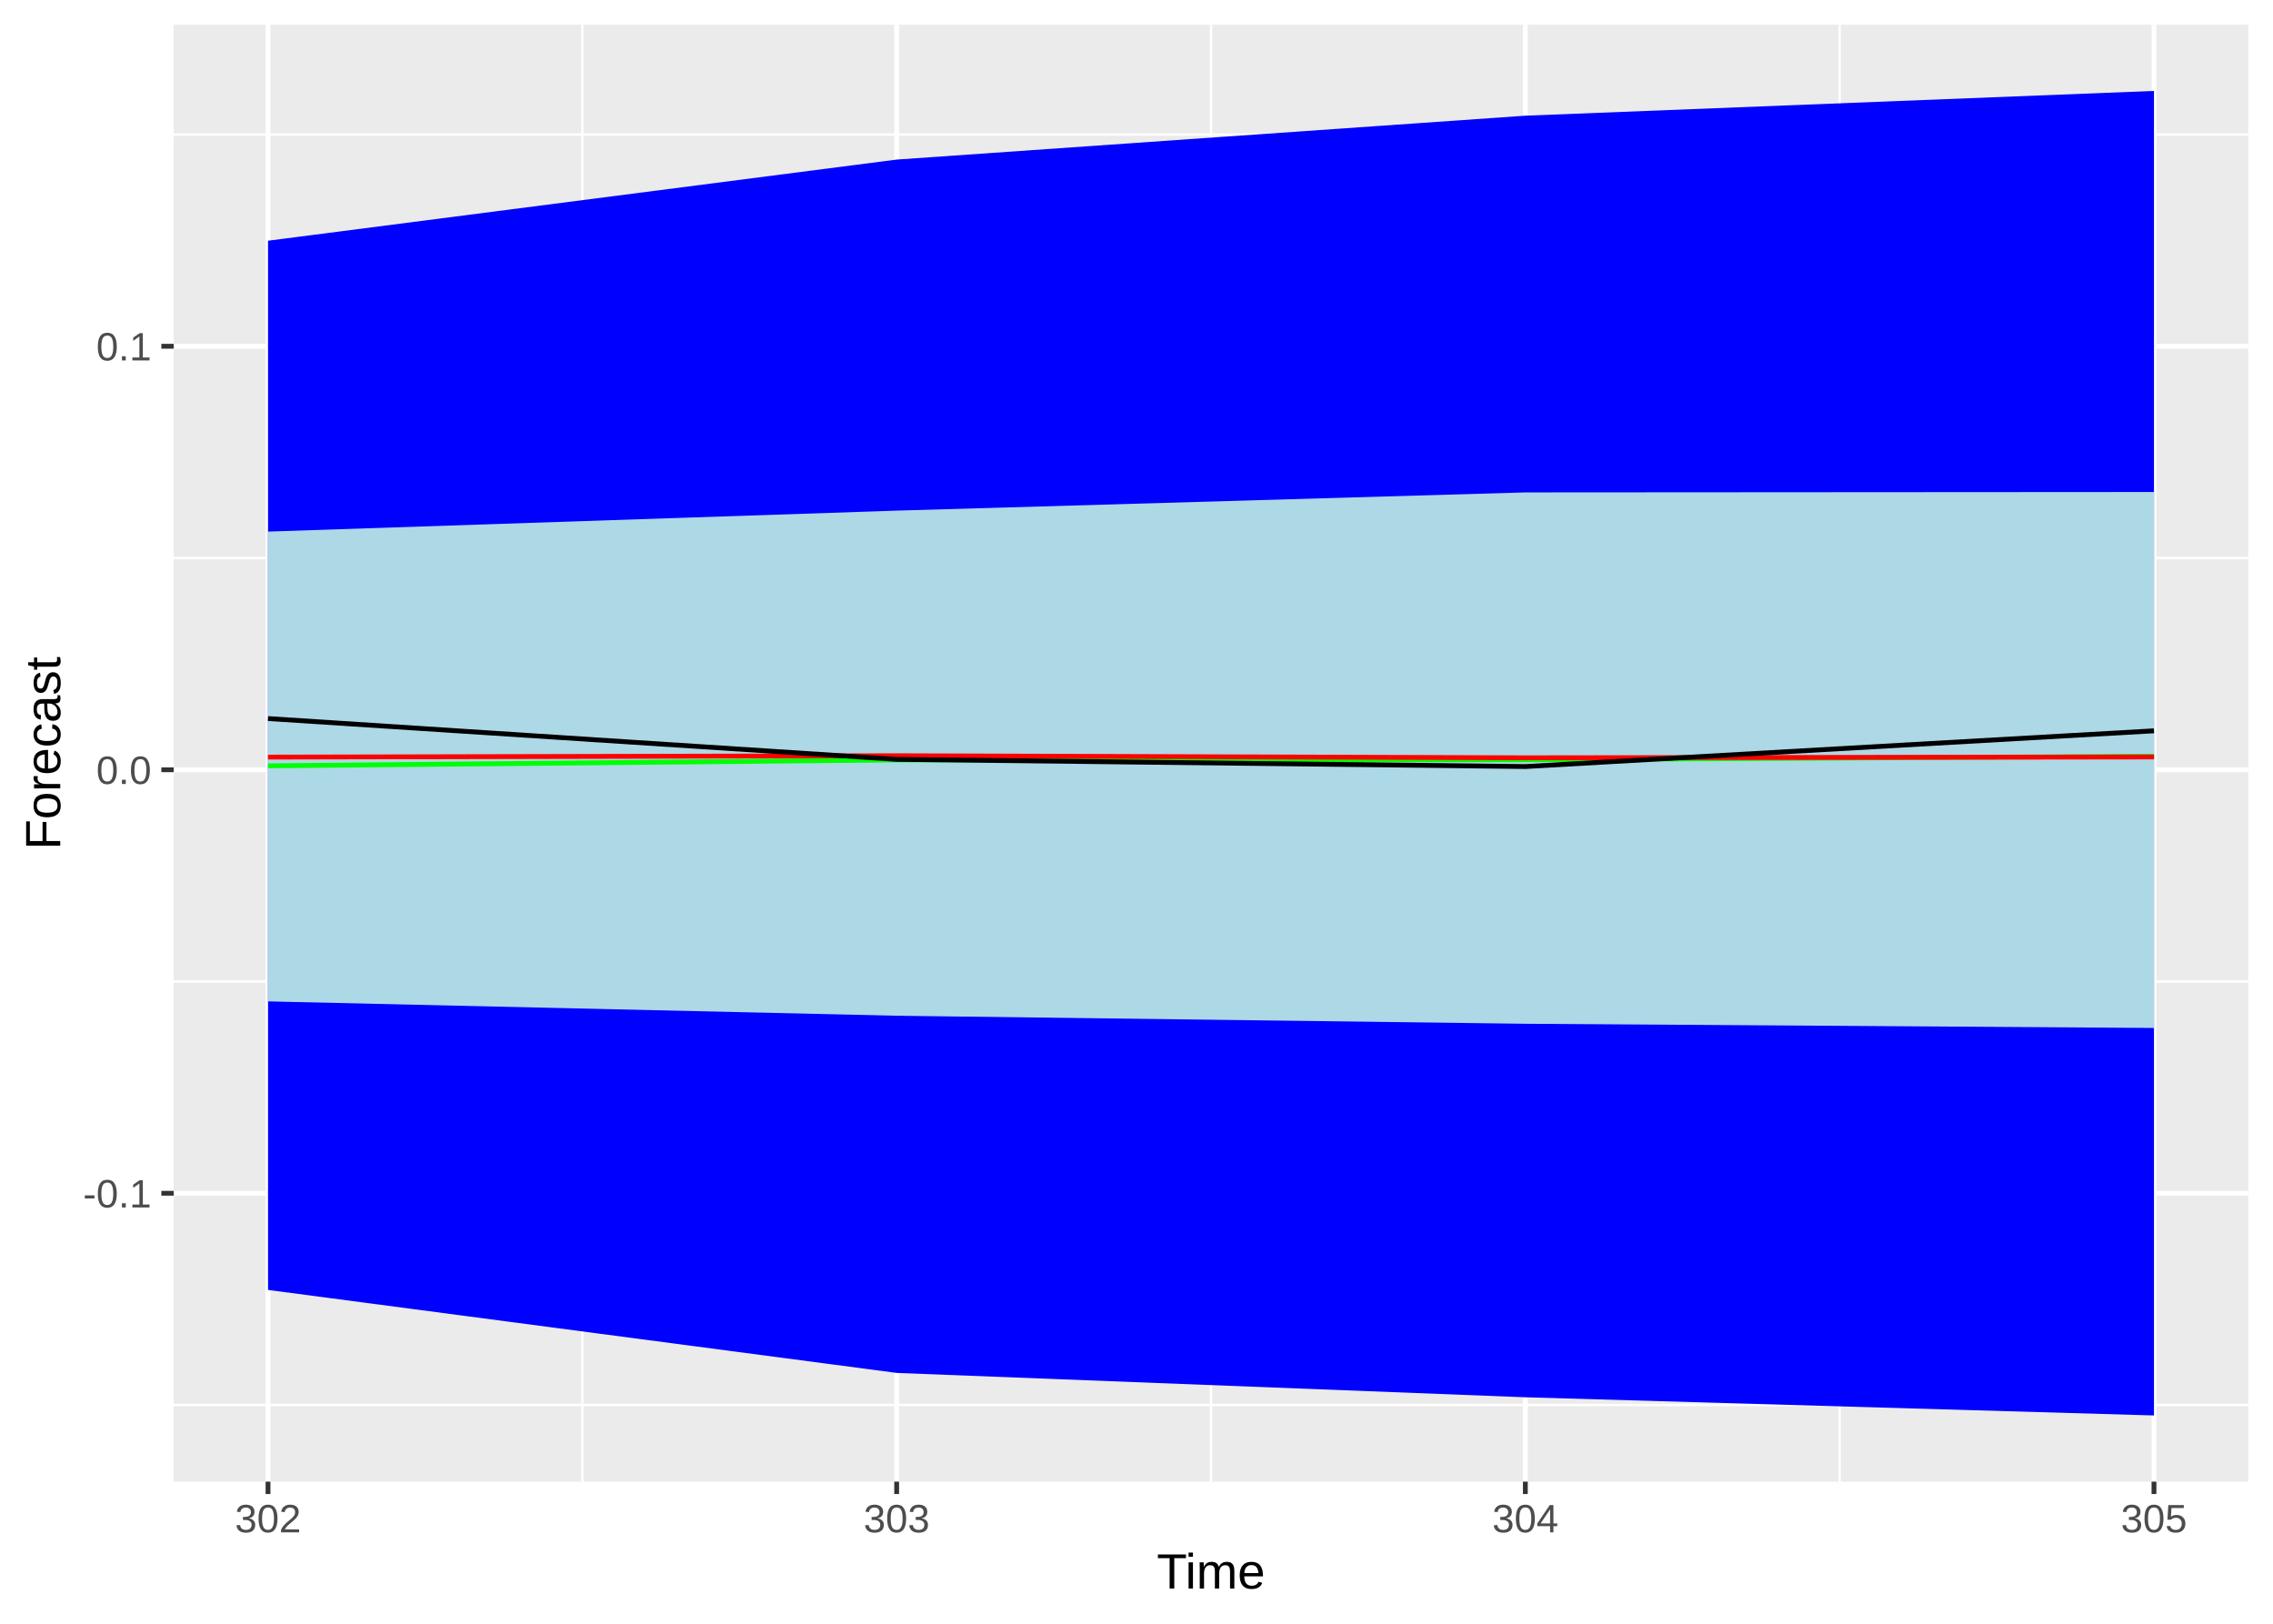
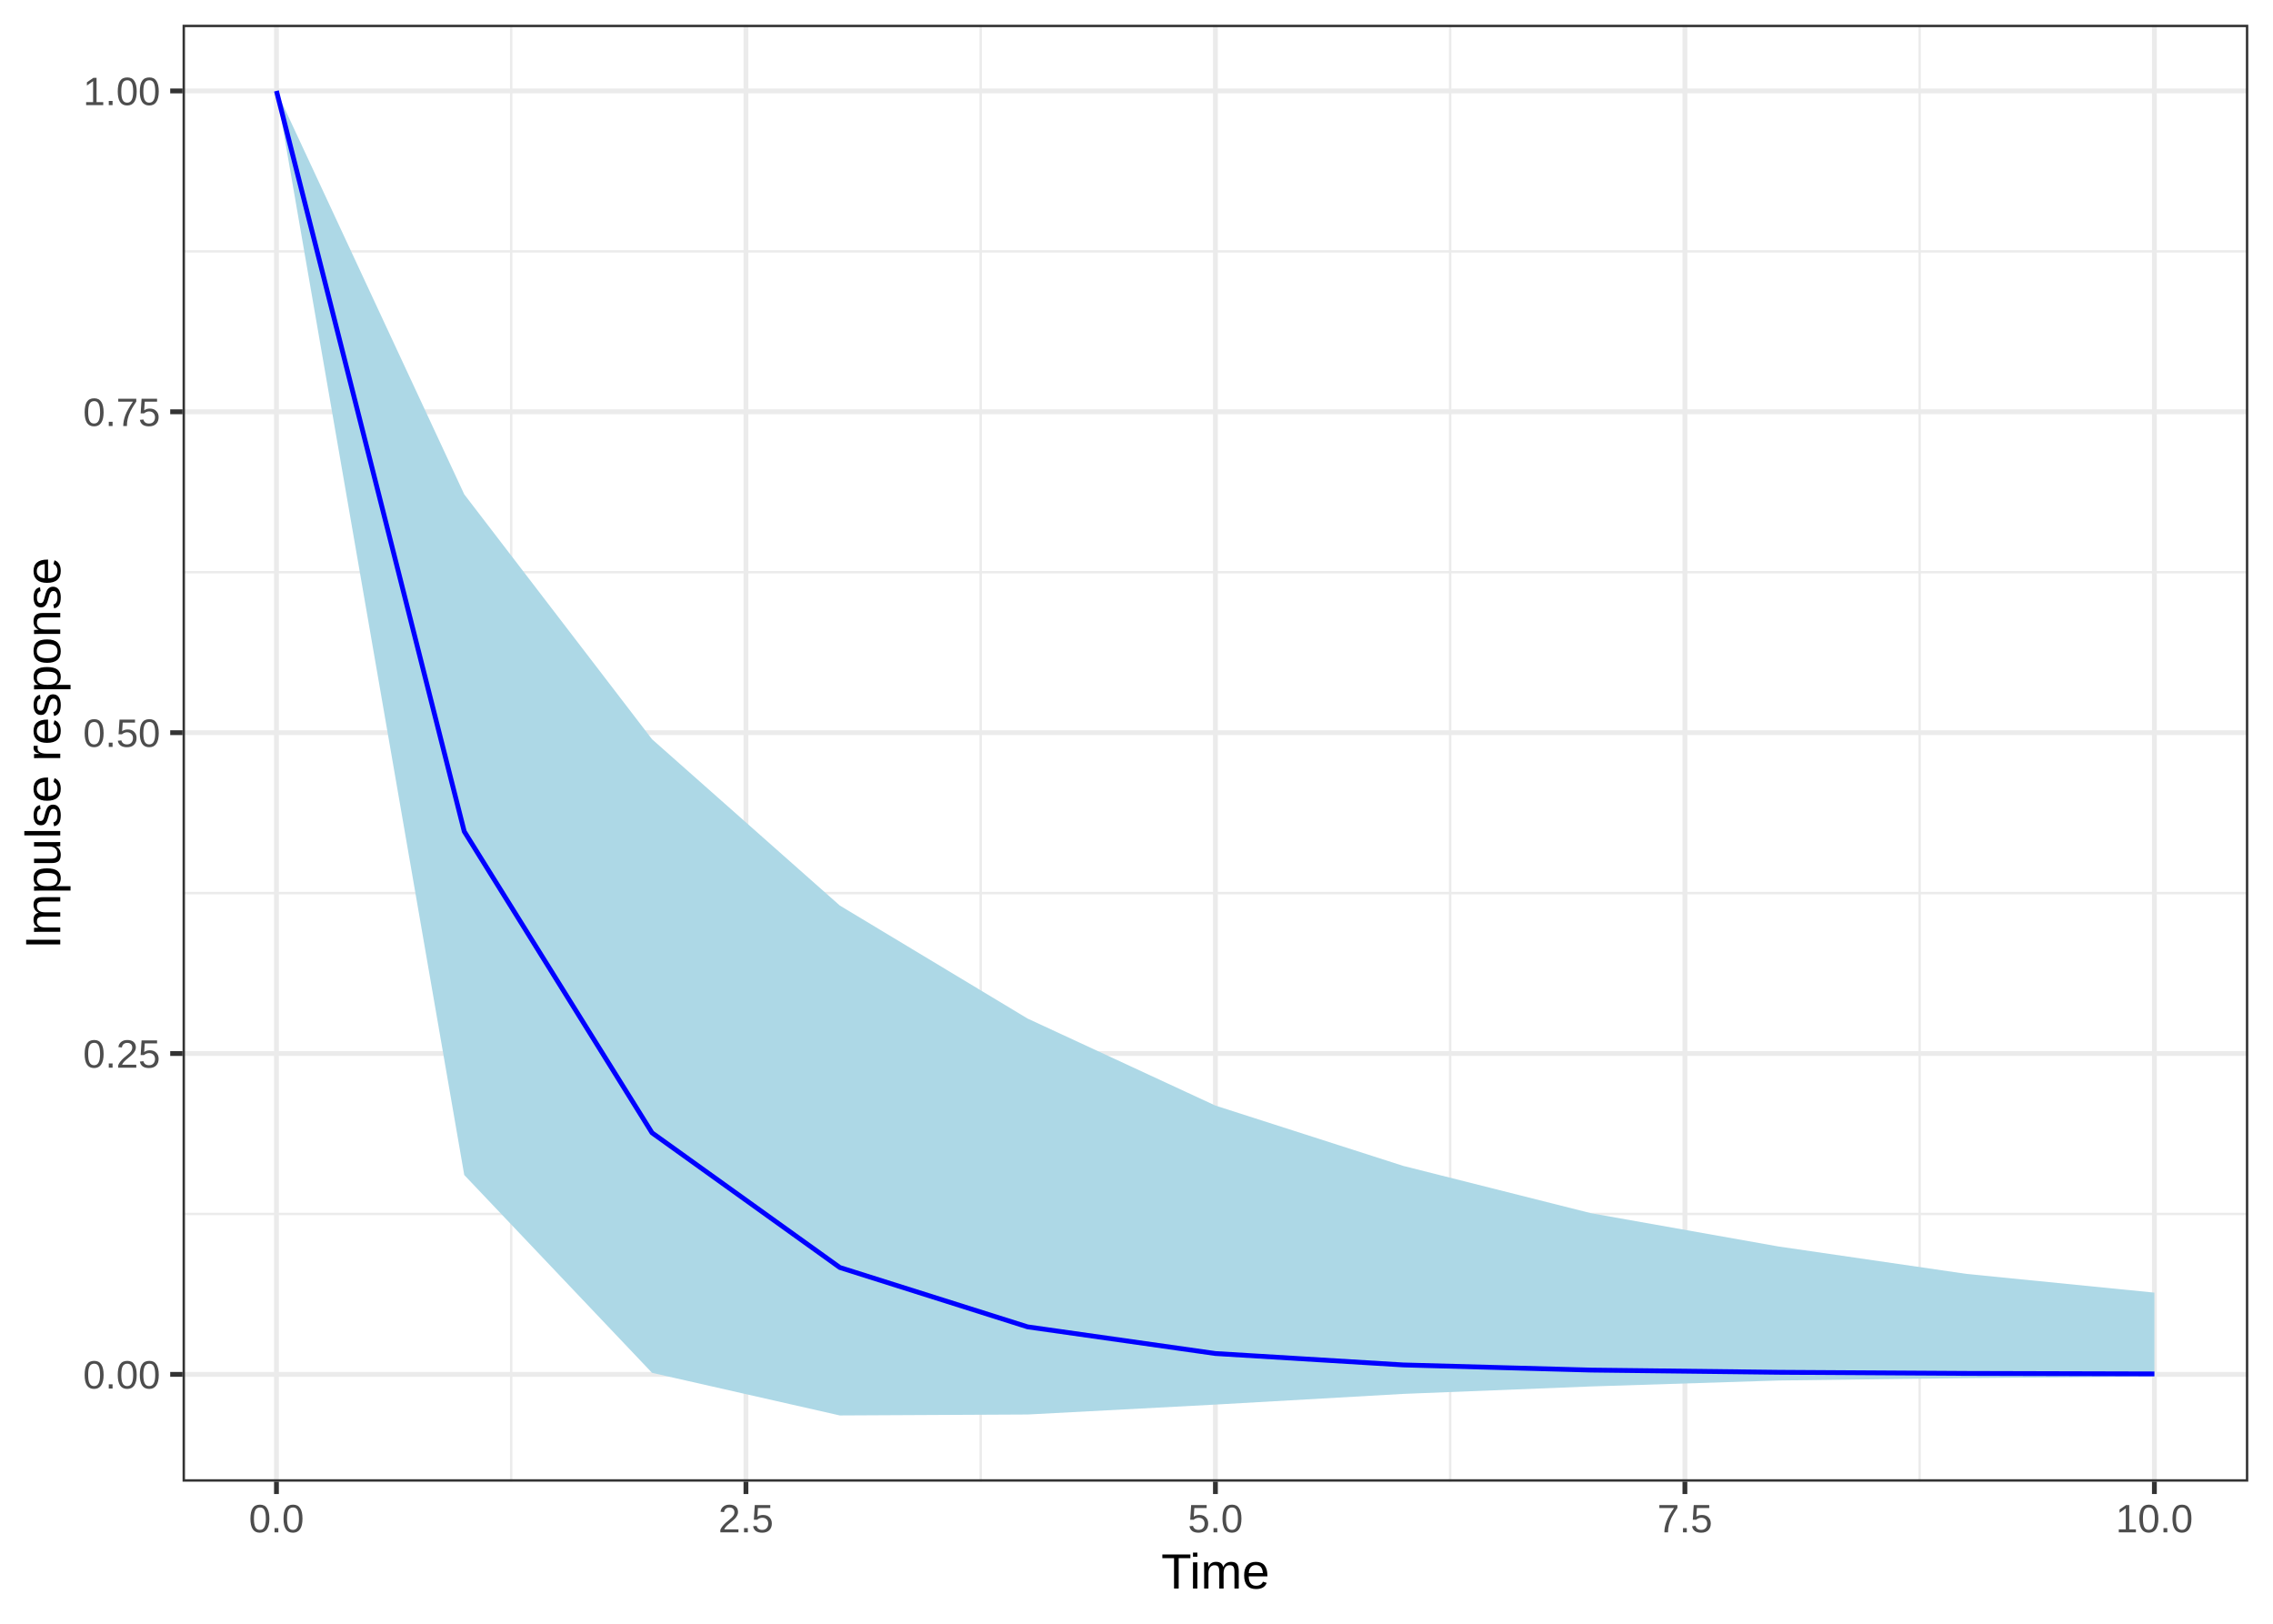
<svg xmlns="http://www.w3.org/2000/svg" class="svglite" width="504.00pt" height="360.00pt" viewBox="0 0 504.00 360.00">
  <defs>
    <style type="text/css">
    .svglite line, .svglite polyline, .svglite polygon, .svglite path, .svglite rect, .svglite circle {
      fill: none;
      stroke: #000000;
      stroke-linecap: round;
      stroke-linejoin: round;
      stroke-miterlimit: 10.00;
    }
    .svglite text {
      white-space: pre;
    }
  </style>
  </defs>
  <rect width="100%" height="100%" style="stroke: none; fill: #FFFFFF;" />
  <defs>
    <clipPath id="cpMC4wMHw1MDQuMDB8MC4wMHwzNjAuMDA=">
      <rect x="0.00" y="0.00" width="504.00" height="360.00" />
    </clipPath>
  </defs>
  <g clip-path="url(#cpMC4wMHw1MDQuMDB8MC4wMHwzNjAuMDA=)">
    <rect x="0.00" y="0.00" width="504.00" height="360.00" style="stroke-width: 1.07; stroke: #FFFFFF; fill: #FFFFFF;" />
  </g>
  <defs>
-     <clipPath id="cpMzguNTJ8NDk4LjUyfDUuNDh8MzI4LjUw">
-       <rect x="38.52" y="5.48" width="460.00" height="323.02" />
+     <clipPath id="cpNDAuNDh8NDk4LjUyfDUuNDh8MzI4LjUw">
+       <rect x="40.48" y="5.48" width="458.04" height="323.02" />
    </clipPath>
  </defs>
-   <g clip-path="url(#cpMzguNTJ8NDk4LjUyfDUuNDh8MzI4LjUw)">
-     <rect x="38.52" y="5.48" width="460.00" height="323.02" style="stroke-width: 1.07; stroke: none; fill: #EBEBEB;" />
-     <polyline points="38.52,311.50 498.52,311.50 " style="stroke-width: 0.53; stroke: #FFFFFF; stroke-linecap: butt;" />
-     <polyline points="38.52,217.61 498.52,217.61 " style="stroke-width: 0.53; stroke: #FFFFFF; stroke-linecap: butt;" />
-     <polyline points="38.52,123.72 498.52,123.72 " style="stroke-width: 0.53; stroke: #FFFFFF; stroke-linecap: butt;" />
-     <polyline points="38.52,29.83 498.52,29.83 " style="stroke-width: 0.53; stroke: #FFFFFF; stroke-linecap: butt;" />
-     <polyline points="129.12,328.50 129.12,5.48 " style="stroke-width: 0.53; stroke: #FFFFFF; stroke-linecap: butt;" />
-     <polyline points="268.52,328.50 268.52,5.48 " style="stroke-width: 0.53; stroke: #FFFFFF; stroke-linecap: butt;" />
-     <polyline points="407.91,328.50 407.91,5.48 " style="stroke-width: 0.53; stroke: #FFFFFF; stroke-linecap: butt;" />
-     <polyline points="38.52,264.56 498.52,264.56 " style="stroke-width: 1.07; stroke: #FFFFFF; stroke-linecap: butt;" />
-     <polyline points="38.52,170.67 498.52,170.67 " style="stroke-width: 1.07; stroke: #FFFFFF; stroke-linecap: butt;" />
-     <polyline points="38.52,76.77 498.52,76.77 " style="stroke-width: 1.07; stroke: #FFFFFF; stroke-linecap: butt;" />
-     <polyline points="59.43,328.50 59.43,5.48 " style="stroke-width: 1.07; stroke: #FFFFFF; stroke-linecap: butt;" />
-     <polyline points="198.82,328.50 198.82,5.48 " style="stroke-width: 1.07; stroke: #FFFFFF; stroke-linecap: butt;" />
-     <polyline points="338.22,328.50 338.22,5.48 " style="stroke-width: 1.07; stroke: #FFFFFF; stroke-linecap: butt;" />
-     <polyline points="477.61,328.50 477.61,5.48 " style="stroke-width: 1.07; stroke: #FFFFFF; stroke-linecap: butt;" />
-     <polygon points="59.43,53.37 198.82,35.38 338.22,25.65 477.61,20.16 477.61,313.82 338.22,309.79 198.82,304.39 59.43,285.99 " style="stroke-width: 0.00; stroke: none; stroke-linecap: butt; fill: #0000FF;" />
-     <polyline points="59.43,53.37 198.82,35.38 338.22,25.65 477.61,20.16 " style="stroke-width: 1.07; stroke: none; stroke-linecap: butt;" />
-     <polyline points="477.61,313.82 338.22,309.79 198.82,304.39 59.43,285.99 " style="stroke-width: 1.07; stroke: none; stroke-linecap: butt;" />
-     <polygon points="59.43,117.86 198.82,113.21 338.22,109.17 477.61,109.08 477.61,227.91 338.22,226.98 198.82,225.20 59.43,222.02 " style="stroke-width: 0.00; stroke: none; stroke-linecap: butt; fill: #ADD8E6;" />
-     <polyline points="59.43,117.86 198.82,113.21 338.22,109.17 477.61,109.08 " style="stroke-width: 1.07; stroke: none; stroke-linecap: butt;" />
-     <polyline points="477.61,227.91 338.22,226.98 198.82,225.20 59.43,222.02 " style="stroke-width: 1.07; stroke: none; stroke-linecap: butt;" />
-     <polyline points="59.43,169.79 198.82,168.49 338.22,168.44 477.61,167.67 " style="stroke-width: 1.07; stroke: #00FF00; stroke-linecap: butt;" />
-     <polyline points="59.43,167.86 198.82,167.55 338.22,168.01 477.61,167.83 " style="stroke-width: 1.07; stroke: #FF0000; stroke-linecap: butt;" />
-     <polyline points="59.43,159.31 198.82,168.36 338.22,169.95 477.61,162.03 " style="stroke-width: 1.07; stroke-linecap: butt;" />
+   <g clip-path="url(#cpNDAuNDh8NDk4LjUyfDUuNDh8MzI4LjUw)">
+     <rect x="40.48" y="5.48" width="458.04" height="323.02" style="stroke-width: 1.07; stroke: none; fill: #FFFFFF;" />
+     <polyline points="40.48,269.14 498.52,269.14 " style="stroke-width: 0.53; stroke: #EBEBEB; stroke-linecap: butt;" />
+     <polyline points="40.48,198.01 498.52,198.01 " style="stroke-width: 0.53; stroke: #EBEBEB; stroke-linecap: butt;" />
+     <polyline points="40.48,126.87 498.52,126.87 " style="stroke-width: 0.53; stroke: #EBEBEB; stroke-linecap: butt;" />
+     <polyline points="40.48,55.73 498.52,55.73 " style="stroke-width: 0.53; stroke: #EBEBEB; stroke-linecap: butt;" />
+     <polyline points="113.35,328.50 113.35,5.48 " style="stroke-width: 0.53; stroke: #EBEBEB; stroke-linecap: butt;" />
+     <polyline points="217.45,328.50 217.45,5.48 " style="stroke-width: 0.53; stroke: #EBEBEB; stroke-linecap: butt;" />
+     <polyline points="321.55,328.50 321.55,5.48 " style="stroke-width: 0.53; stroke: #EBEBEB; stroke-linecap: butt;" />
+     <polyline points="425.65,328.50 425.65,5.48 " style="stroke-width: 0.53; stroke: #EBEBEB; stroke-linecap: butt;" />
+     <polyline points="40.48,304.71 498.52,304.71 " style="stroke-width: 1.07; stroke: #EBEBEB; stroke-linecap: butt;" />
+     <polyline points="40.48,233.57 498.52,233.57 " style="stroke-width: 1.07; stroke: #EBEBEB; stroke-linecap: butt;" />
+     <polyline points="40.48,162.44 498.52,162.44 " style="stroke-width: 1.07; stroke: #EBEBEB; stroke-linecap: butt;" />
+     <polyline points="40.48,91.30 498.52,91.30 " style="stroke-width: 1.07; stroke: #EBEBEB; stroke-linecap: butt;" />
+     <polyline points="40.48,20.16 498.52,20.16 " style="stroke-width: 1.07; stroke: #EBEBEB; stroke-linecap: butt;" />
+     <polyline points="61.30,328.50 61.30,5.48 " style="stroke-width: 1.07; stroke: #EBEBEB; stroke-linecap: butt;" />
+     <polyline points="165.40,328.50 165.40,5.48 " style="stroke-width: 1.07; stroke: #EBEBEB; stroke-linecap: butt;" />
+     <polyline points="269.50,328.50 269.50,5.48 " style="stroke-width: 1.07; stroke: #EBEBEB; stroke-linecap: butt;" />
+     <polyline points="373.60,328.50 373.60,5.48 " style="stroke-width: 1.07; stroke: #EBEBEB; stroke-linecap: butt;" />
+     <polyline points="477.70,328.50 477.70,5.48 " style="stroke-width: 1.07; stroke: #EBEBEB; stroke-linecap: butt;" />
+     <polygon points="61.30,20.16 102.94,109.60 144.58,163.90 186.22,200.77 227.86,225.83 269.50,245.12 311.14,258.49 352.78,268.98 394.42,276.37 436.06,282.44 477.70,286.59 477.70,305.19 436.06,305.54 394.42,306.07 352.78,307.39 311.14,309.04 269.50,311.41 227.86,313.61 186.22,313.82 144.58,304.37 102.94,260.51 61.30,20.16 " style="stroke-width: 0.00; stroke: none; stroke-linecap: butt; fill: #ADD8E6;" />
+     <polyline points="61.30,20.16 102.94,109.60 144.58,163.90 186.22,200.77 227.86,225.83 269.50,245.12 311.14,258.49 352.78,268.98 394.42,276.37 436.06,282.44 477.70,286.59 " style="stroke-width: 1.07; stroke: none; stroke-linecap: butt;" />
+     <polyline points="477.70,305.19 436.06,305.54 394.42,306.07 352.78,307.39 311.14,309.04 269.50,311.41 227.86,313.61 186.22,313.82 144.58,304.37 102.94,260.51 61.30,20.16 " style="stroke-width: 1.07; stroke: none; stroke-linecap: butt;" />
+     <polyline points="61.30,20.16 102.94,184.34 144.58,251.16 186.22,281.02 227.86,294.18 269.50,300.09 311.14,302.62 352.78,303.76 394.42,304.25 436.06,304.50 477.70,304.61 " style="stroke-width: 1.07; stroke: #0000FF; stroke-linecap: butt;" />
+     <rect x="40.48" y="5.48" width="458.04" height="323.02" style="stroke-width: 1.07; stroke: #333333;" />
  </g>
  <g clip-path="url(#cpMC4wMHw1MDQuMDB8MC4wMHwzNjAuMDA=)">
-     <text x="33.58" y="267.71" text-anchor="end" style="font-size: 8.80px;fill: #4D4D4D; font-family: &quot;Arial&quot;;" textLength="15.17px" lengthAdjust="spacingAndGlyphs">-0.1</text>
-     <text x="33.58" y="173.82" text-anchor="end" style="font-size: 8.80px;fill: #4D4D4D; font-family: &quot;Arial&quot;;" textLength="12.24px" lengthAdjust="spacingAndGlyphs">0.0</text>
-     <text x="33.58" y="79.92" text-anchor="end" style="font-size: 8.80px;fill: #4D4D4D; font-family: &quot;Arial&quot;;" textLength="12.24px" lengthAdjust="spacingAndGlyphs">0.1</text>
-     <polyline points="35.78,264.56 38.52,264.56 " style="stroke-width: 1.07; stroke: #333333; stroke-linecap: butt;" />
-     <polyline points="35.78,170.67 38.52,170.67 " style="stroke-width: 1.07; stroke: #333333; stroke-linecap: butt;" />
-     <polyline points="35.78,76.77 38.52,76.77 " style="stroke-width: 1.07; stroke: #333333; stroke-linecap: butt;" />
-     <polyline points="59.43,331.24 59.43,328.50 " style="stroke-width: 1.07; stroke: #333333; stroke-linecap: butt;" />
-     <polyline points="198.82,331.24 198.82,328.50 " style="stroke-width: 1.07; stroke: #333333; stroke-linecap: butt;" />
-     <polyline points="338.22,331.24 338.22,328.50 " style="stroke-width: 1.07; stroke: #333333; stroke-linecap: butt;" />
-     <polyline points="477.61,331.24 477.61,328.50 " style="stroke-width: 1.07; stroke: #333333; stroke-linecap: butt;" />
-     <text x="59.43" y="339.74" text-anchor="middle" style="font-size: 8.80px;fill: #4D4D4D; font-family: &quot;Arial&quot;;" textLength="14.69px" lengthAdjust="spacingAndGlyphs">302</text>
-     <text x="198.82" y="339.74" text-anchor="middle" style="font-size: 8.80px;fill: #4D4D4D; font-family: &quot;Arial&quot;;" textLength="14.69px" lengthAdjust="spacingAndGlyphs">303</text>
-     <text x="338.22" y="339.74" text-anchor="middle" style="font-size: 8.80px;fill: #4D4D4D; font-family: &quot;Arial&quot;;" textLength="14.69px" lengthAdjust="spacingAndGlyphs">304</text>
-     <text x="477.61" y="339.74" text-anchor="middle" style="font-size: 8.80px;fill: #4D4D4D; font-family: &quot;Arial&quot;;" textLength="14.69px" lengthAdjust="spacingAndGlyphs">305</text>
-     <text x="268.52" y="352.20" text-anchor="middle" style="font-size: 11.00px; font-family: &quot;Arial&quot;;" textLength="24.03px" lengthAdjust="spacingAndGlyphs">Time</text>
-     <text transform="translate(13.36,166.99) rotate(-90)" text-anchor="middle" style="font-size: 11.00px; font-family: &quot;Arial&quot;;" textLength="42.80px" lengthAdjust="spacingAndGlyphs">Forecast</text>
+     <text x="35.55" y="307.86" text-anchor="end" style="font-size: 8.80px;fill: #4D4D4D; font-family: &quot;Arial&quot;;" textLength="17.14px" lengthAdjust="spacingAndGlyphs">0.00</text>
+     <text x="35.55" y="236.72" text-anchor="end" style="font-size: 8.80px;fill: #4D4D4D; font-family: &quot;Arial&quot;;" textLength="17.14px" lengthAdjust="spacingAndGlyphs">0.25</text>
+     <text x="35.55" y="165.59" text-anchor="end" style="font-size: 8.80px;fill: #4D4D4D; font-family: &quot;Arial&quot;;" textLength="17.14px" lengthAdjust="spacingAndGlyphs">0.50</text>
+     <text x="35.55" y="94.45" text-anchor="end" style="font-size: 8.80px;fill: #4D4D4D; font-family: &quot;Arial&quot;;" textLength="17.14px" lengthAdjust="spacingAndGlyphs">0.75</text>
+     <text x="35.55" y="23.31" text-anchor="end" style="font-size: 8.80px;fill: #4D4D4D; font-family: &quot;Arial&quot;;" textLength="17.14px" lengthAdjust="spacingAndGlyphs">1.00</text>
+     <polyline points="37.74,304.71 40.48,304.71 " style="stroke-width: 1.07; stroke: #333333; stroke-linecap: butt;" />
+     <polyline points="37.74,233.57 40.48,233.57 " style="stroke-width: 1.07; stroke: #333333; stroke-linecap: butt;" />
+     <polyline points="37.74,162.44 40.48,162.44 " style="stroke-width: 1.07; stroke: #333333; stroke-linecap: butt;" />
+     <polyline points="37.74,91.30 40.48,91.30 " style="stroke-width: 1.07; stroke: #333333; stroke-linecap: butt;" />
+     <polyline points="37.74,20.16 40.48,20.16 " style="stroke-width: 1.07; stroke: #333333; stroke-linecap: butt;" />
+     <polyline points="61.30,331.24 61.30,328.50 " style="stroke-width: 1.07; stroke: #333333; stroke-linecap: butt;" />
+     <polyline points="165.40,331.24 165.40,328.50 " style="stroke-width: 1.07; stroke: #333333; stroke-linecap: butt;" />
+     <polyline points="269.50,331.24 269.50,328.50 " style="stroke-width: 1.07; stroke: #333333; stroke-linecap: butt;" />
+     <polyline points="373.60,331.24 373.60,328.50 " style="stroke-width: 1.07; stroke: #333333; stroke-linecap: butt;" />
+     <polyline points="477.70,331.24 477.70,328.50 " style="stroke-width: 1.07; stroke: #333333; stroke-linecap: butt;" />
+     <text x="61.30" y="339.74" text-anchor="middle" style="font-size: 8.80px;fill: #4D4D4D; font-family: &quot;Arial&quot;;" textLength="12.24px" lengthAdjust="spacingAndGlyphs">0.0</text>
+     <text x="165.40" y="339.74" text-anchor="middle" style="font-size: 8.80px;fill: #4D4D4D; font-family: &quot;Arial&quot;;" textLength="12.24px" lengthAdjust="spacingAndGlyphs">2.5</text>
+     <text x="269.50" y="339.74" text-anchor="middle" style="font-size: 8.80px;fill: #4D4D4D; font-family: &quot;Arial&quot;;" textLength="12.24px" lengthAdjust="spacingAndGlyphs">5.0</text>
+     <text x="373.60" y="339.74" text-anchor="middle" style="font-size: 8.80px;fill: #4D4D4D; font-family: &quot;Arial&quot;;" textLength="12.24px" lengthAdjust="spacingAndGlyphs">7.5</text>
+     <text x="477.70" y="339.74" text-anchor="middle" style="font-size: 8.80px;fill: #4D4D4D; font-family: &quot;Arial&quot;;" textLength="17.14px" lengthAdjust="spacingAndGlyphs">10.0</text>
+     <text x="269.50" y="352.20" text-anchor="middle" style="font-size: 11.00px; font-family: &quot;Arial&quot;;" textLength="24.03px" lengthAdjust="spacingAndGlyphs">Time</text>
+     <text transform="translate(13.36,166.99) rotate(-90)" text-anchor="middle" style="font-size: 11.00px; font-family: &quot;Arial&quot;;" textLength="86.85px" lengthAdjust="spacingAndGlyphs">Impulse response</text>
  </g>
</svg>
